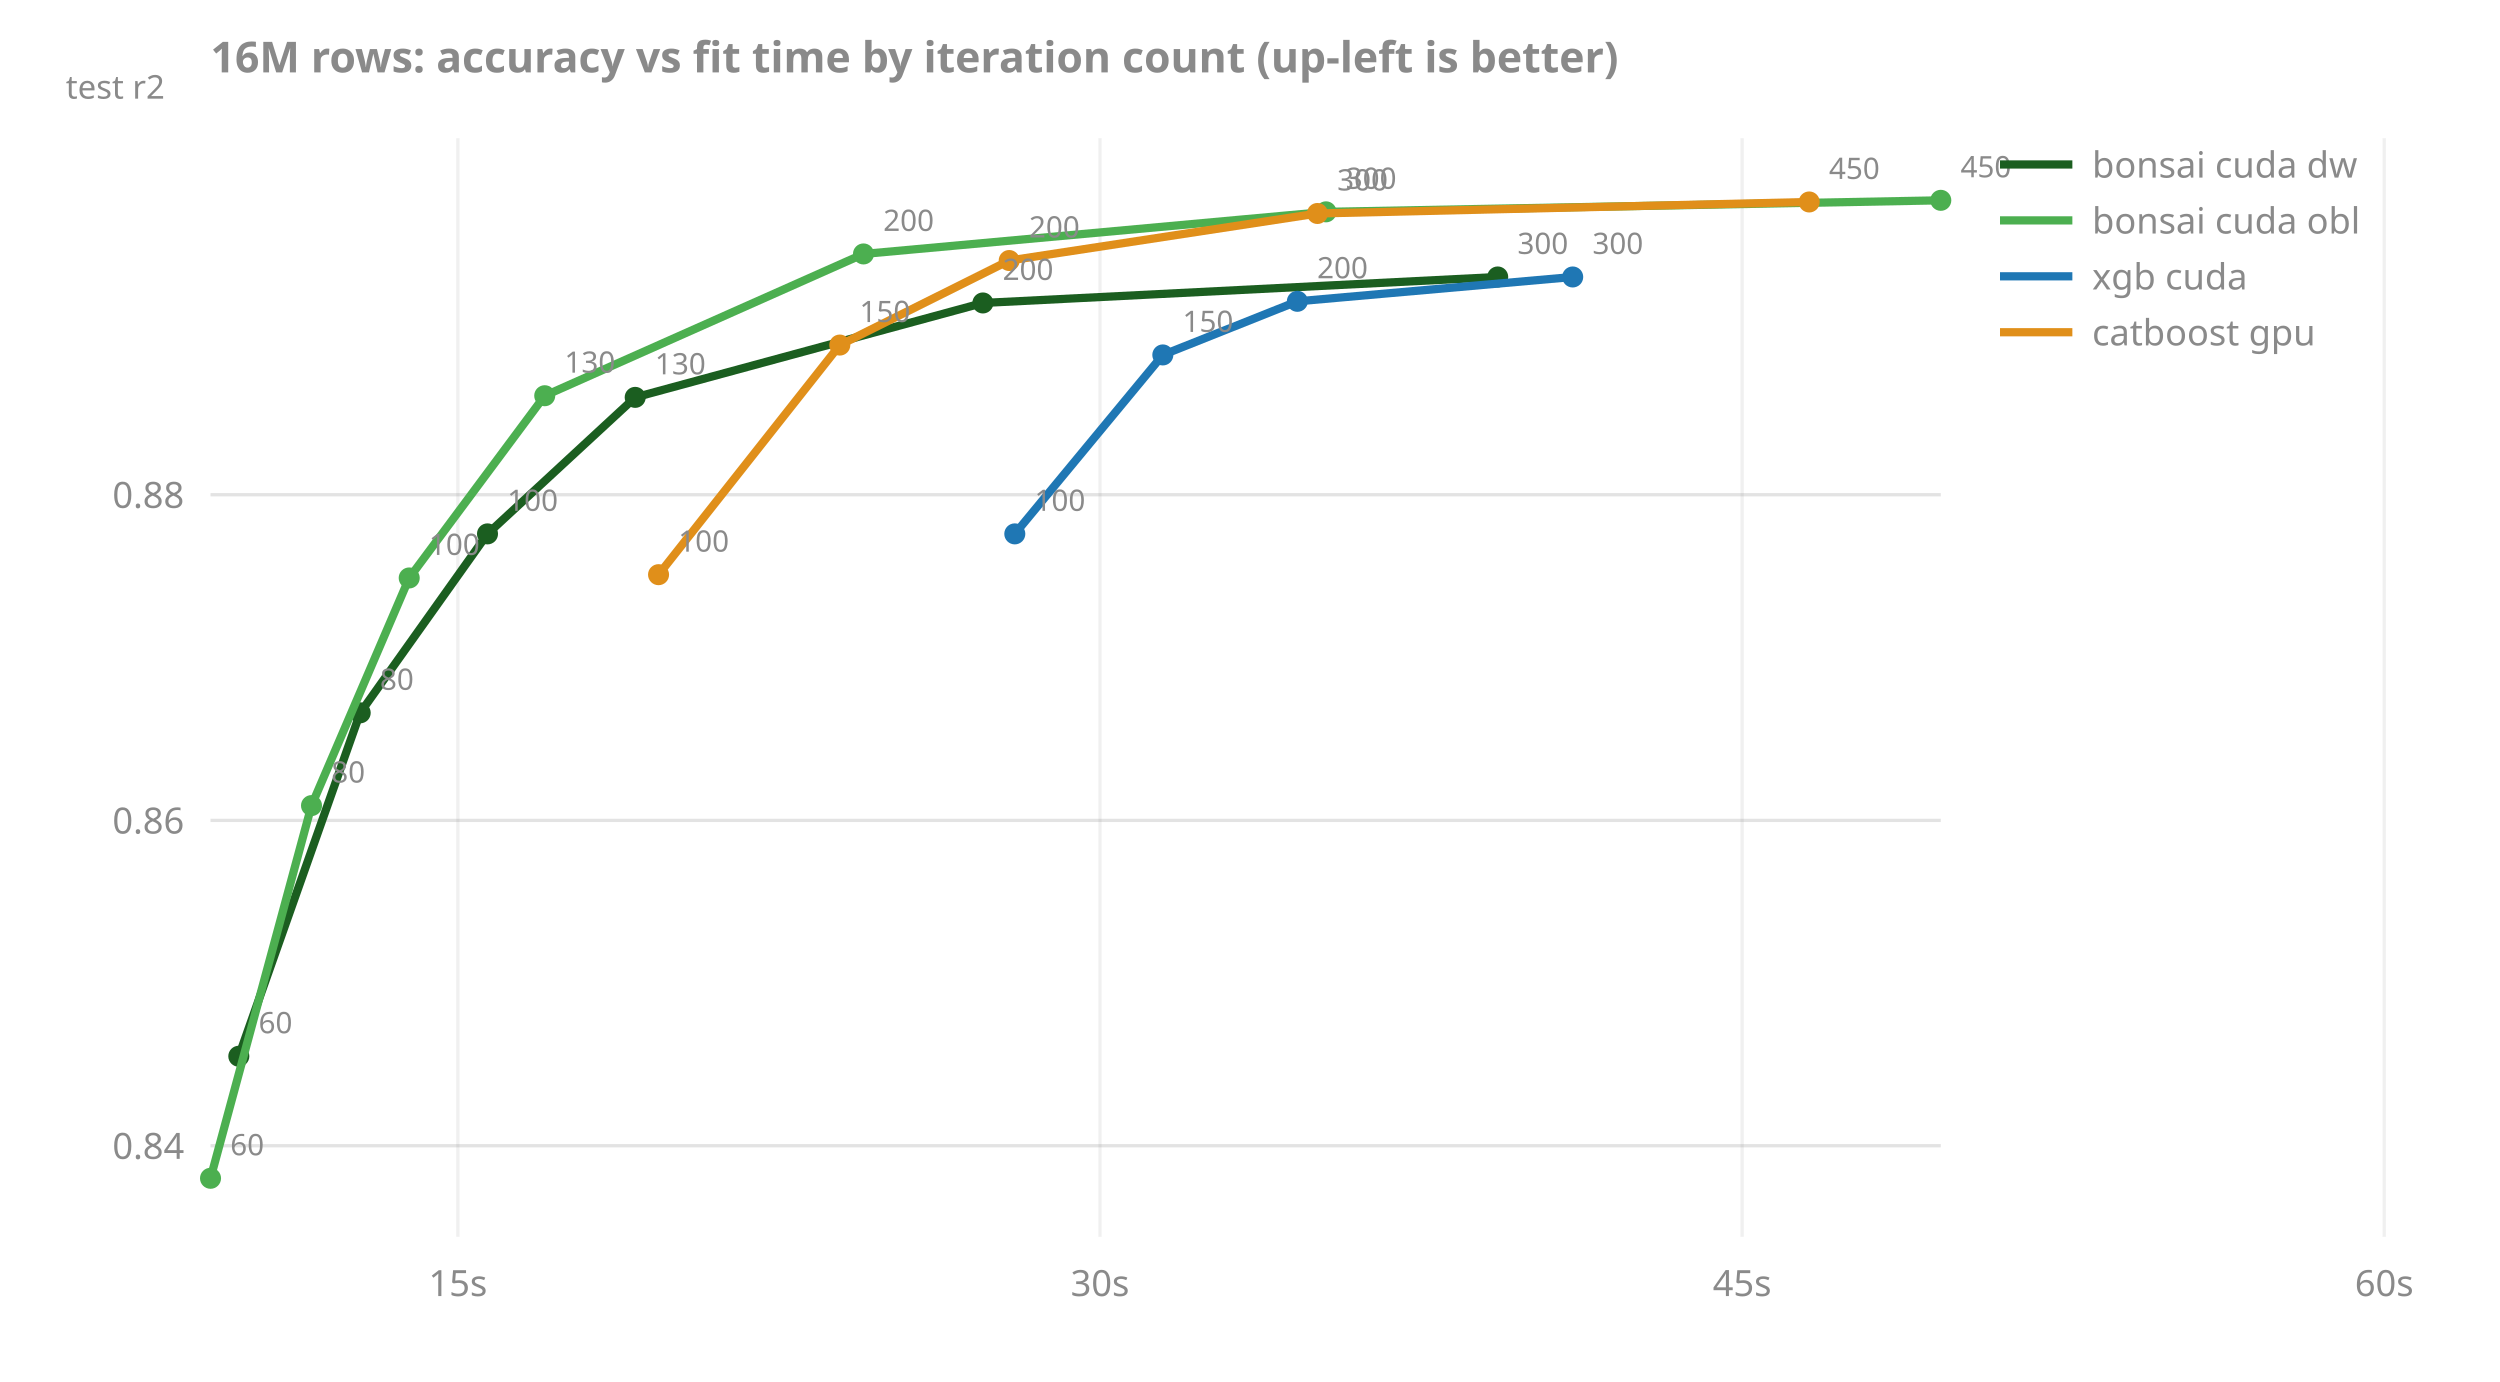
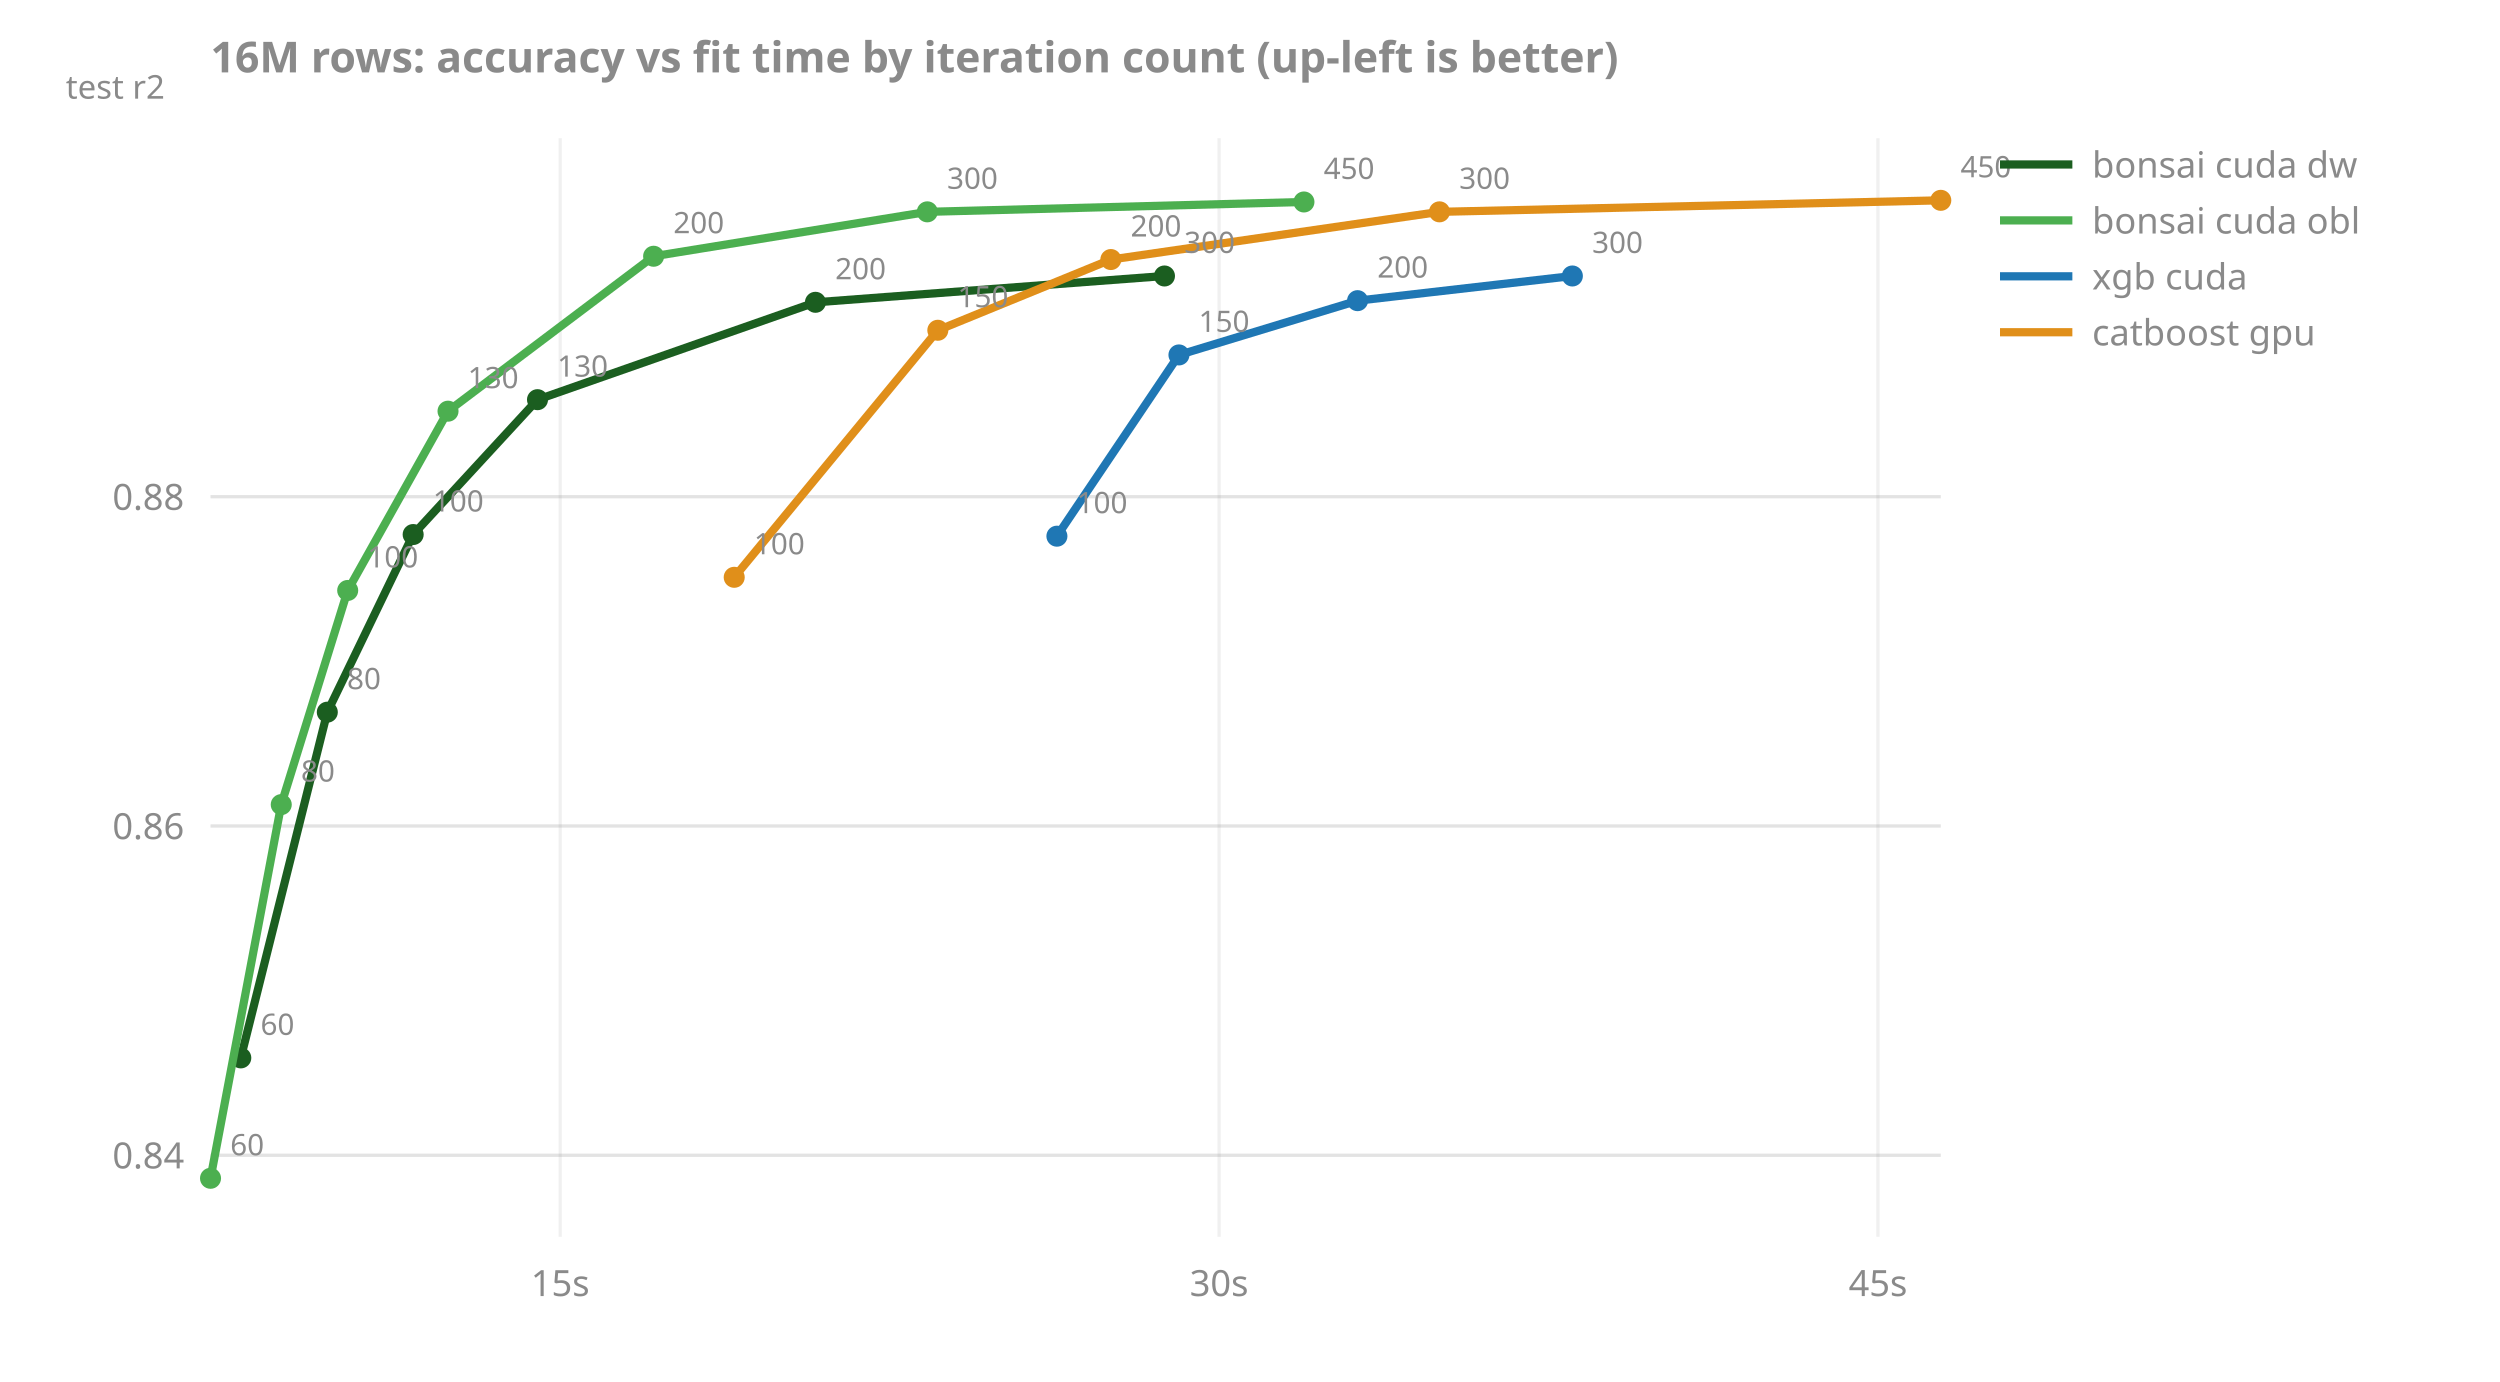
<svg xmlns="http://www.w3.org/2000/svg" width="760" height="420" viewBox="0 0 760 420">
  <text x="64" y="22" font-size="13" fill="#8a8a8a" font-family="system-ui,sans-serif" text-anchor="start" font-weight="bold">16M rows: accuracy vs fit time by iteration count (up-left is better)</text>
-   <line x1="64" y1="348.3" x2="590" y2="348.3" stroke="#808080" stroke-opacity="0.22" />
-   <text x="56" y="352.3" font-size="11" fill="#8a8a8a" font-family="system-ui,sans-serif" text-anchor="end" font-weight="normal">0.84</text>
-   <line x1="64" y1="249.4" x2="590" y2="249.4" stroke="#808080" stroke-opacity="0.22" />
-   <text x="56" y="253.4" font-size="11" fill="#8a8a8a" font-family="system-ui,sans-serif" text-anchor="end" font-weight="normal">0.86</text>
-   <line x1="64" y1="150.4" x2="590" y2="150.4" stroke="#808080" stroke-opacity="0.22" />
-   <text x="56" y="154.4" font-size="11" fill="#8a8a8a" font-family="system-ui,sans-serif" text-anchor="end" font-weight="normal">0.88</text>
-   <line x1="139.2" y1="42" x2="139.2" y2="376" stroke="#808080" stroke-opacity="0.12" />
-   <text x="139.2" y="394" font-size="11" fill="#8a8a8a" font-family="system-ui,sans-serif" text-anchor="middle" font-weight="normal">15s</text>
-   <line x1="334.4" y1="42" x2="334.4" y2="376" stroke="#808080" stroke-opacity="0.12" />
-   <text x="334.4" y="394" font-size="11" fill="#8a8a8a" font-family="system-ui,sans-serif" text-anchor="middle" font-weight="normal">30s</text>
-   <line x1="529.6" y1="42" x2="529.6" y2="376" stroke="#808080" stroke-opacity="0.12" />
-   <text x="529.6" y="394" font-size="11" fill="#8a8a8a" font-family="system-ui,sans-serif" text-anchor="middle" font-weight="normal">45s</text>
-   <line x1="724.8" y1="42" x2="724.8" y2="376" stroke="#808080" stroke-opacity="0.12" />
-   <text x="724.8" y="394" font-size="11" fill="#8a8a8a" font-family="system-ui,sans-serif" text-anchor="middle" font-weight="normal">60s</text>
+   <line x1="64" y1="351.2" x2="590" y2="351.2" stroke="#808080" stroke-opacity="0.22" />
+   <text x="56" y="355.2" font-size="11" fill="#8a8a8a" font-family="system-ui,sans-serif" text-anchor="end" font-weight="normal">0.84</text>
+   <line x1="64" y1="251.1" x2="590" y2="251.1" stroke="#808080" stroke-opacity="0.22" />
+   <text x="56" y="255.1" font-size="11" fill="#8a8a8a" font-family="system-ui,sans-serif" text-anchor="end" font-weight="normal">0.86</text>
+   <line x1="64" y1="151.0" x2="590" y2="151.0" stroke="#808080" stroke-opacity="0.22" />
+   <text x="56" y="155.0" font-size="11" fill="#8a8a8a" font-family="system-ui,sans-serif" text-anchor="end" font-weight="normal">0.88</text>
+   <line x1="170.3" y1="42" x2="170.3" y2="376" stroke="#808080" stroke-opacity="0.12" />
+   <text x="170.3" y="394" font-size="11" fill="#8a8a8a" font-family="system-ui,sans-serif" text-anchor="middle" font-weight="normal">15s</text>
+   <line x1="370.6" y1="42" x2="370.6" y2="376" stroke="#808080" stroke-opacity="0.12" />
+   <text x="370.6" y="394" font-size="11" fill="#8a8a8a" font-family="system-ui,sans-serif" text-anchor="middle" font-weight="normal">30s</text>
+   <line x1="570.9" y1="42" x2="570.9" y2="376" stroke="#808080" stroke-opacity="0.12" />
+   <text x="570.9" y="394" font-size="11" fill="#8a8a8a" font-family="system-ui,sans-serif" text-anchor="middle" font-weight="normal">45s</text>
+   <line x1="771.2" y1="42" x2="771.2" y2="376" stroke="#808080" stroke-opacity="0.12" />
+   <text x="771.2" y="394" font-size="11" fill="#8a8a8a" font-family="system-ui,sans-serif" text-anchor="middle" font-weight="normal">60s</text>
  <text x="20" y="30" font-size="10" fill="#8a8a8a" font-family="system-ui,sans-serif" text-anchor="start" font-weight="normal">test r2</text>
-   <polyline points="72.6,321.1 109.5,216.7 148.2,162.3 193.1,120.8 298.8,92.1 455.3,84.2" fill="none" stroke="#1b5e20" stroke-width="2.5" />
-   <circle cx="72.6" cy="321.1" r="3.2" fill="#1b5e20" />
-   <circle cx="109.5" cy="216.7" r="3.2" fill="#1b5e20" />
-   <circle cx="148.2" cy="162.3" r="3.2" fill="#1b5e20" />
-   <circle cx="193.1" cy="120.8" r="3.2" fill="#1b5e20" />
-   <circle cx="298.8" cy="92.1" r="3.2" fill="#1b5e20" />
-   <circle cx="455.3" cy="84.2" r="3.2" fill="#1b5e20" />
-   <polyline points="64.0,358.2 94.7,244.9 124.4,175.7 165.6,120.3 262.5,77.2 403.1,64.4 590.0,60.9" fill="none" stroke="#4caf50" stroke-width="2.5" />
+   <polyline points="73.2,321.6 99.5,216.5 125.6,162.5 163.4,121.5 247.9,91.9 354.0,83.9" fill="none" stroke="#1b5e20" stroke-width="2.5" />
+   <circle cx="73.2" cy="321.6" r="3.2" fill="#1b5e20" />
+   <circle cx="99.5" cy="216.5" r="3.2" fill="#1b5e20" />
+   <circle cx="125.6" cy="162.5" r="3.2" fill="#1b5e20" />
+   <circle cx="163.4" cy="121.5" r="3.2" fill="#1b5e20" />
+   <circle cx="247.9" cy="91.9" r="3.2" fill="#1b5e20" />
+   <circle cx="354.0" cy="83.9" r="3.2" fill="#1b5e20" />
+   <polyline points="64.0,358.2 85.5,244.6 105.7,179.5 136.2,125.0 198.7,77.9 281.9,64.4 396.4,61.4" fill="none" stroke="#4caf50" stroke-width="2.5" />
  <circle cx="64.0" cy="358.2" r="3.2" fill="#4caf50" />
-   <circle cx="94.7" cy="244.9" r="3.2" fill="#4caf50" />
-   <circle cx="124.4" cy="175.7" r="3.2" fill="#4caf50" />
-   <circle cx="165.6" cy="120.3" r="3.2" fill="#4caf50" />
-   <circle cx="262.5" cy="77.2" r="3.2" fill="#4caf50" />
-   <circle cx="403.1" cy="64.4" r="3.2" fill="#4caf50" />
-   <circle cx="590.0" cy="60.9" r="3.2" fill="#4caf50" />
-   <polyline points="308.5,162.3 353.5,107.9 394.4,91.6 478.1,84.2" fill="none" stroke="#1f77b4" stroke-width="2.5" />
-   <circle cx="308.5" cy="162.3" r="3.2" fill="#1f77b4" />
-   <circle cx="353.5" cy="107.9" r="3.2" fill="#1f77b4" />
-   <circle cx="394.4" cy="91.6" r="3.2" fill="#1f77b4" />
-   <circle cx="478.1" cy="84.2" r="3.2" fill="#1f77b4" />
-   <polyline points="200.2,174.7 255.3,104.9 306.8,79.2 400.5,64.9 550.0,61.4" fill="none" stroke="#e08f1a" stroke-width="2.5" />
-   <circle cx="200.2" cy="174.7" r="3.2" fill="#e08f1a" />
-   <circle cx="255.3" cy="104.9" r="3.2" fill="#e08f1a" />
-   <circle cx="306.8" cy="79.2" r="3.2" fill="#e08f1a" />
-   <circle cx="400.5" cy="64.9" r="3.2" fill="#e08f1a" />
-   <circle cx="550.0" cy="61.4" r="3.2" fill="#e08f1a" />
-   <text x="78.6" y="314.1" font-size="9" fill="#8a8a8a" font-family="system-ui,sans-serif" text-anchor="start" font-weight="normal">60</text>
-   <text x="115.5" y="209.7" font-size="9" fill="#8a8a8a" font-family="system-ui,sans-serif" text-anchor="start" font-weight="normal">80</text>
-   <text x="154.2" y="155.3" font-size="9" fill="#8a8a8a" font-family="system-ui,sans-serif" text-anchor="start" font-weight="normal">100</text>
-   <text x="199.1" y="113.8" font-size="9" fill="#8a8a8a" font-family="system-ui,sans-serif" text-anchor="start" font-weight="normal">130</text>
-   <text x="304.8" y="85.1" font-size="9" fill="#8a8a8a" font-family="system-ui,sans-serif" text-anchor="start" font-weight="normal">200</text>
-   <text x="461.3" y="77.2" font-size="9" fill="#8a8a8a" font-family="system-ui,sans-serif" text-anchor="start" font-weight="normal">300</text>
+   <circle cx="85.5" cy="244.6" r="3.2" fill="#4caf50" />
+   <circle cx="105.7" cy="179.5" r="3.2" fill="#4caf50" />
+   <circle cx="136.2" cy="125.0" r="3.2" fill="#4caf50" />
+   <circle cx="198.7" cy="77.9" r="3.2" fill="#4caf50" />
+   <circle cx="281.9" cy="64.4" r="3.2" fill="#4caf50" />
+   <circle cx="396.4" cy="61.4" r="3.2" fill="#4caf50" />
+   <polyline points="321.3,163.0 358.4,107.9 412.7,91.4 478.0,83.9" fill="none" stroke="#1f77b4" stroke-width="2.5" />
+   <circle cx="321.3" cy="163.0" r="3.2" fill="#1f77b4" />
+   <circle cx="358.4" cy="107.9" r="3.2" fill="#1f77b4" />
+   <circle cx="412.7" cy="91.4" r="3.2" fill="#1f77b4" />
+   <circle cx="478.0" cy="83.9" r="3.2" fill="#1f77b4" />
+   <polyline points="223.2,175.5 285.1,100.4 337.7,78.9 437.6,64.4 590.0,60.9" fill="none" stroke="#e08f1a" stroke-width="2.5" />
+   <circle cx="223.2" cy="175.5" r="3.2" fill="#e08f1a" />
+   <circle cx="285.1" cy="100.4" r="3.2" fill="#e08f1a" />
+   <circle cx="337.7" cy="78.9" r="3.2" fill="#e08f1a" />
+   <circle cx="437.6" cy="64.4" r="3.2" fill="#e08f1a" />
+   <circle cx="590.0" cy="60.9" r="3.2" fill="#e08f1a" />
+   <text x="79.2" y="314.6" font-size="9" fill="#8a8a8a" font-family="system-ui,sans-serif" text-anchor="start" font-weight="normal">60</text>
+   <text x="105.5" y="209.5" font-size="9" fill="#8a8a8a" font-family="system-ui,sans-serif" text-anchor="start" font-weight="normal">80</text>
+   <text x="131.6" y="155.5" font-size="9" fill="#8a8a8a" font-family="system-ui,sans-serif" text-anchor="start" font-weight="normal">100</text>
+   <text x="169.4" y="114.5" font-size="9" fill="#8a8a8a" font-family="system-ui,sans-serif" text-anchor="start" font-weight="normal">130</text>
+   <text x="253.9" y="84.9" font-size="9" fill="#8a8a8a" font-family="system-ui,sans-serif" text-anchor="start" font-weight="normal">200</text>
+   <text x="360.0" y="76.9" font-size="9" fill="#8a8a8a" font-family="system-ui,sans-serif" text-anchor="start" font-weight="normal">300</text>
  <text x="70.0" y="351.2" font-size="9" fill="#8a8a8a" font-family="system-ui,sans-serif" text-anchor="start" font-weight="normal">60</text>
-   <text x="100.7" y="237.9" font-size="9" fill="#8a8a8a" font-family="system-ui,sans-serif" text-anchor="start" font-weight="normal">80</text>
-   <text x="130.4" y="168.7" font-size="9" fill="#8a8a8a" font-family="system-ui,sans-serif" text-anchor="start" font-weight="normal">100</text>
-   <text x="171.6" y="113.3" font-size="9" fill="#8a8a8a" font-family="system-ui,sans-serif" text-anchor="start" font-weight="normal">130</text>
-   <text x="268.5" y="70.2" font-size="9" fill="#8a8a8a" font-family="system-ui,sans-serif" text-anchor="start" font-weight="normal">200</text>
-   <text x="409.1" y="57.4" font-size="9" fill="#8a8a8a" font-family="system-ui,sans-serif" text-anchor="start" font-weight="normal">300</text>
+   <text x="91.5" y="237.6" font-size="9" fill="#8a8a8a" font-family="system-ui,sans-serif" text-anchor="start" font-weight="normal">80</text>
+   <text x="111.7" y="172.5" font-size="9" fill="#8a8a8a" font-family="system-ui,sans-serif" text-anchor="start" font-weight="normal">100</text>
+   <text x="142.2" y="118.0" font-size="9" fill="#8a8a8a" font-family="system-ui,sans-serif" text-anchor="start" font-weight="normal">130</text>
+   <text x="204.7" y="70.9" font-size="9" fill="#8a8a8a" font-family="system-ui,sans-serif" text-anchor="start" font-weight="normal">200</text>
+   <text x="287.9" y="57.4" font-size="9" fill="#8a8a8a" font-family="system-ui,sans-serif" text-anchor="start" font-weight="normal">300</text>
+   <text x="402.4" y="54.4" font-size="9" fill="#8a8a8a" font-family="system-ui,sans-serif" text-anchor="start" font-weight="normal">450</text>
+   <text x="327.3" y="156.0" font-size="9" fill="#8a8a8a" font-family="system-ui,sans-serif" text-anchor="start" font-weight="normal">100</text>
+   <text x="364.4" y="100.9" font-size="9" fill="#8a8a8a" font-family="system-ui,sans-serif" text-anchor="start" font-weight="normal">150</text>
+   <text x="418.7" y="84.4" font-size="9" fill="#8a8a8a" font-family="system-ui,sans-serif" text-anchor="start" font-weight="normal">200</text>
+   <text x="484.0" y="76.9" font-size="9" fill="#8a8a8a" font-family="system-ui,sans-serif" text-anchor="start" font-weight="normal">300</text>
+   <text x="229.2" y="168.5" font-size="9" fill="#8a8a8a" font-family="system-ui,sans-serif" text-anchor="start" font-weight="normal">100</text>
+   <text x="291.1" y="93.4" font-size="9" fill="#8a8a8a" font-family="system-ui,sans-serif" text-anchor="start" font-weight="normal">150</text>
+   <text x="343.7" y="71.9" font-size="9" fill="#8a8a8a" font-family="system-ui,sans-serif" text-anchor="start" font-weight="normal">200</text>
+   <text x="443.6" y="57.4" font-size="9" fill="#8a8a8a" font-family="system-ui,sans-serif" text-anchor="start" font-weight="normal">300</text>
  <text x="596.0" y="53.9" font-size="9" fill="#8a8a8a" font-family="system-ui,sans-serif" text-anchor="start" font-weight="normal">450</text>
-   <text x="314.5" y="155.3" font-size="9" fill="#8a8a8a" font-family="system-ui,sans-serif" text-anchor="start" font-weight="normal">100</text>
-   <text x="359.5" y="100.9" font-size="9" fill="#8a8a8a" font-family="system-ui,sans-serif" text-anchor="start" font-weight="normal">150</text>
-   <text x="400.4" y="84.6" font-size="9" fill="#8a8a8a" font-family="system-ui,sans-serif" text-anchor="start" font-weight="normal">200</text>
-   <text x="484.1" y="77.2" font-size="9" fill="#8a8a8a" font-family="system-ui,sans-serif" text-anchor="start" font-weight="normal">300</text>
-   <text x="206.2" y="167.7" font-size="9" fill="#8a8a8a" font-family="system-ui,sans-serif" text-anchor="start" font-weight="normal">100</text>
-   <text x="261.3" y="97.9" font-size="9" fill="#8a8a8a" font-family="system-ui,sans-serif" text-anchor="start" font-weight="normal">150</text>
-   <text x="312.8" y="72.2" font-size="9" fill="#8a8a8a" font-family="system-ui,sans-serif" text-anchor="start" font-weight="normal">200</text>
-   <text x="406.5" y="57.9" font-size="9" fill="#8a8a8a" font-family="system-ui,sans-serif" text-anchor="start" font-weight="normal">300</text>
-   <text x="556.0" y="54.4" font-size="9" fill="#8a8a8a" font-family="system-ui,sans-serif" text-anchor="start" font-weight="normal">450</text>
  <line x1="608" y1="50" x2="630" y2="50" stroke="#1b5e20" stroke-width="2.5" />
  <text x="636" y="54" font-size="11" fill="#8a8a8a" font-family="system-ui,sans-serif" text-anchor="start" font-weight="normal">bonsai cuda dw</text>
  <line x1="608" y1="67" x2="630" y2="67" stroke="#4caf50" stroke-width="2.5" />
  <text x="636" y="71" font-size="11" fill="#8a8a8a" font-family="system-ui,sans-serif" text-anchor="start" font-weight="normal">bonsai cuda obl</text>
  <line x1="608" y1="84" x2="630" y2="84" stroke="#1f77b4" stroke-width="2.5" />
  <text x="636" y="88" font-size="11" fill="#8a8a8a" font-family="system-ui,sans-serif" text-anchor="start" font-weight="normal">xgb cuda</text>
  <line x1="608" y1="101" x2="630" y2="101" stroke="#e08f1a" stroke-width="2.5" />
  <text x="636" y="105" font-size="11" fill="#8a8a8a" font-family="system-ui,sans-serif" text-anchor="start" font-weight="normal">catboost gpu</text>
</svg>
